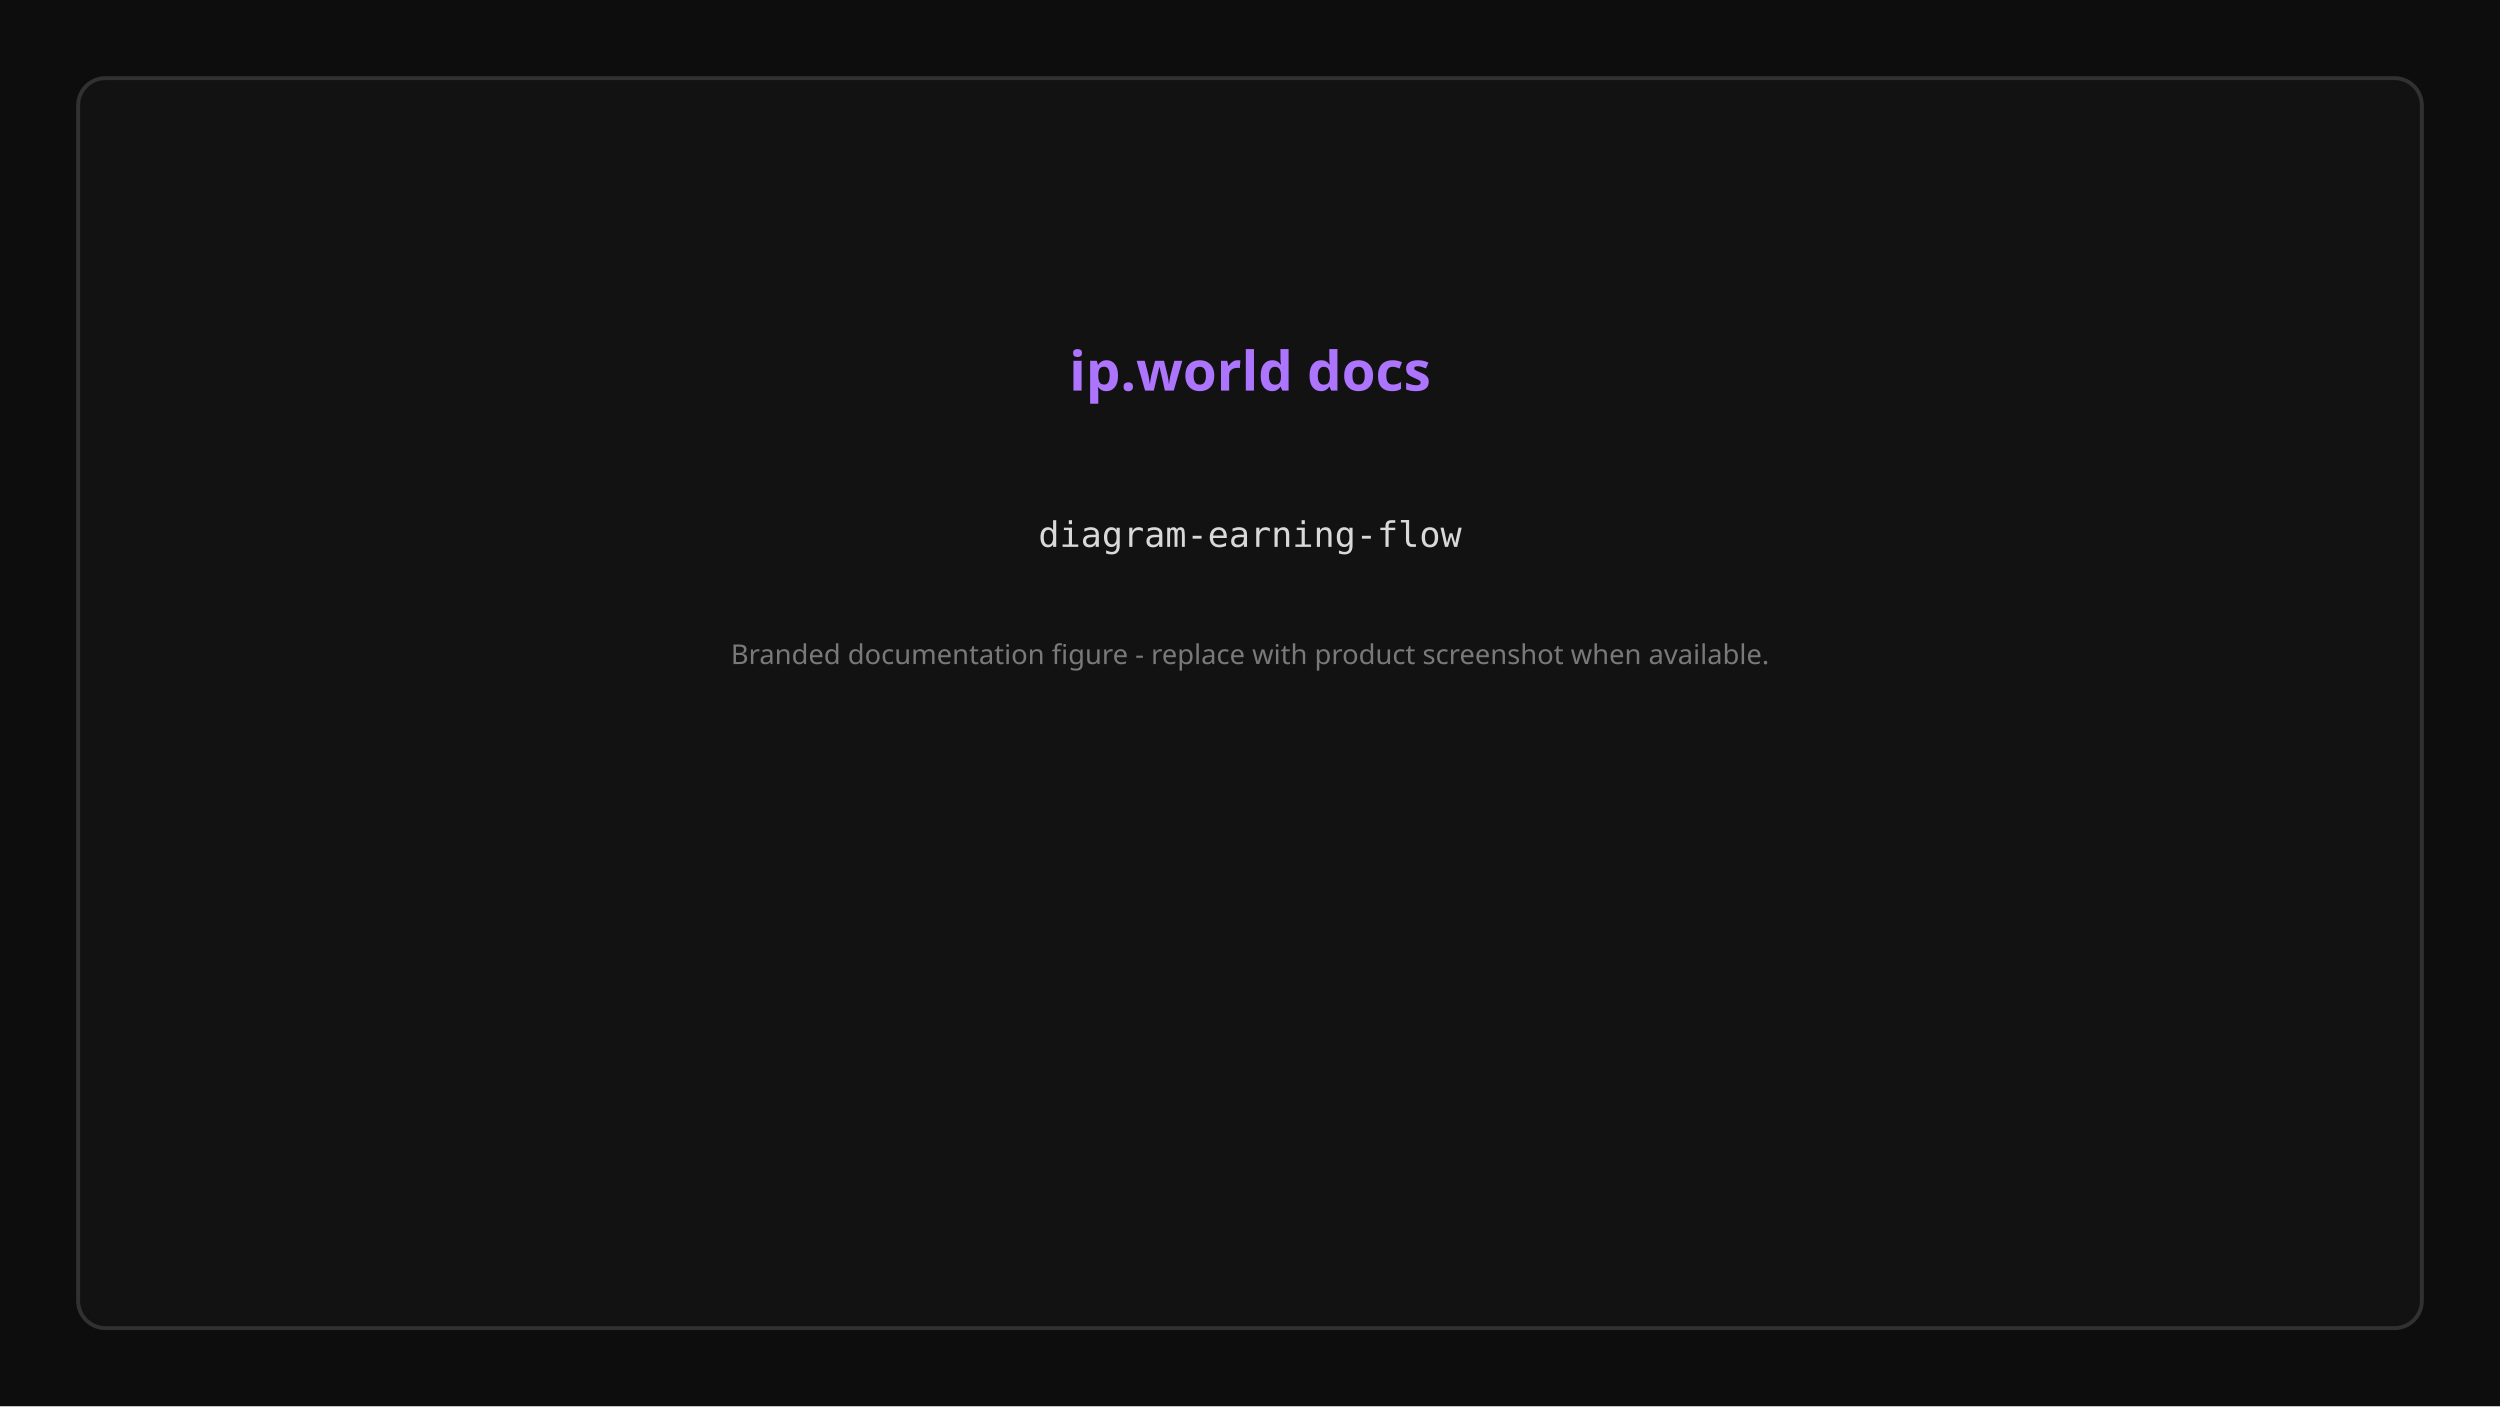
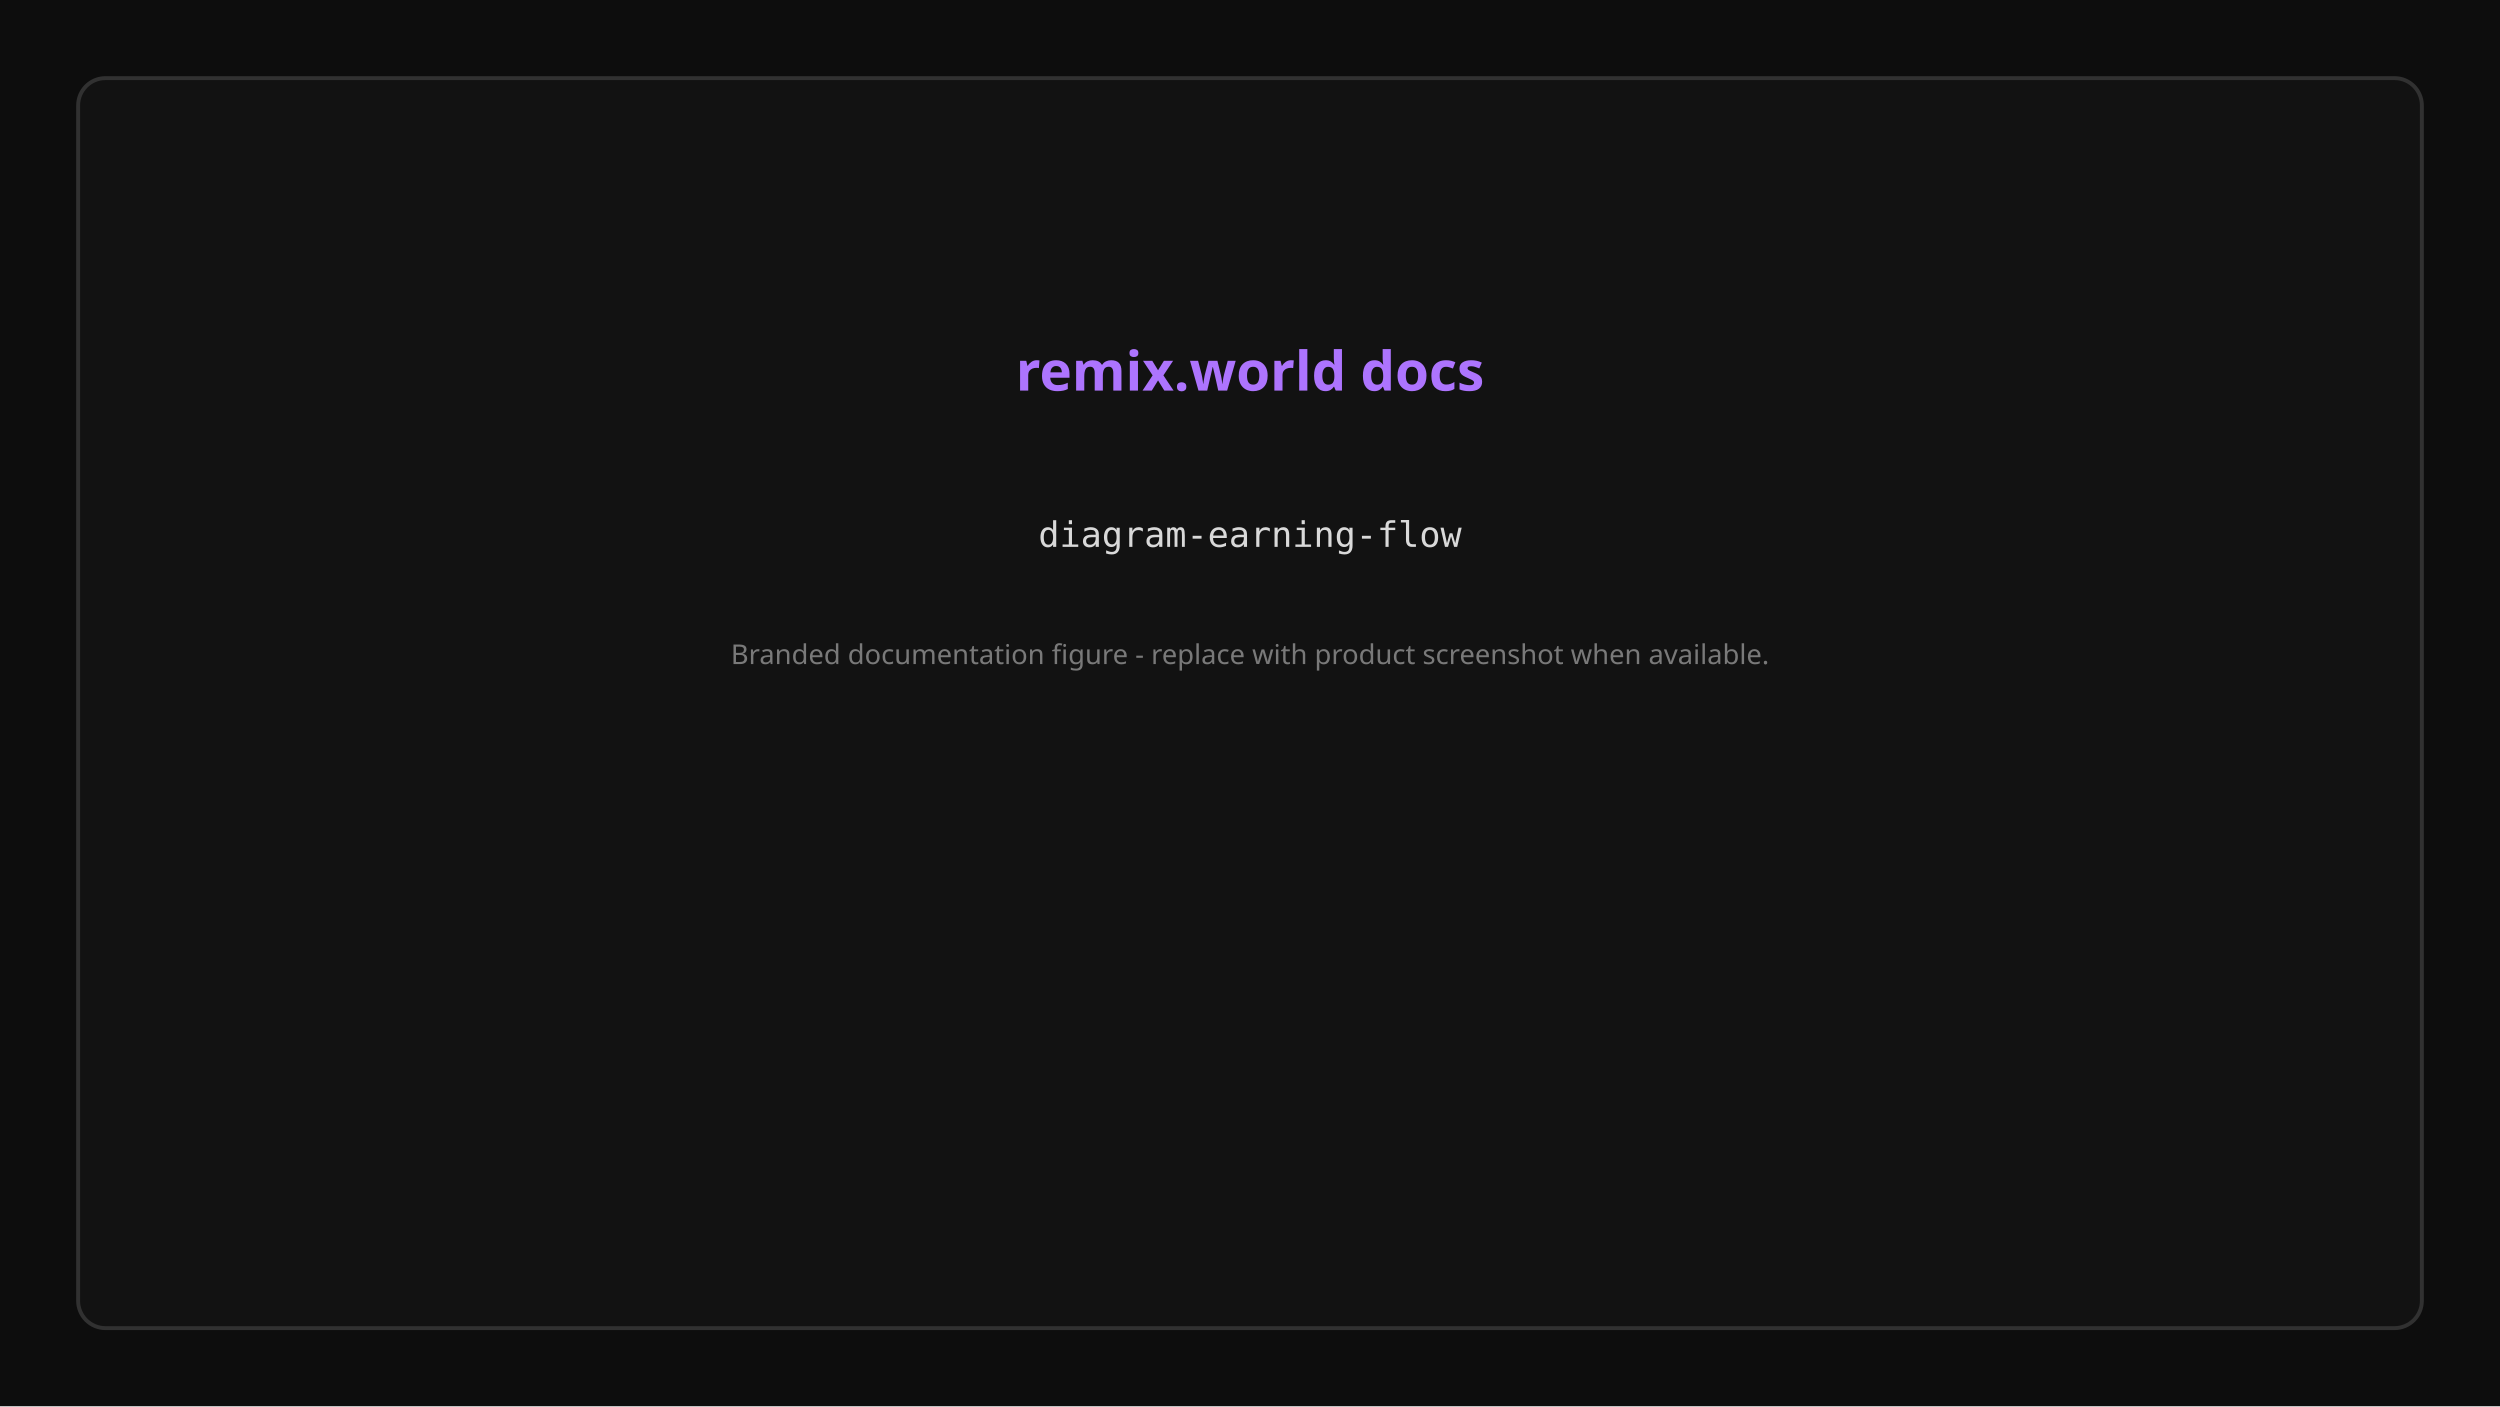
<svg xmlns="http://www.w3.org/2000/svg" width="1280" height="720" viewBox="0 0 1280 720">
  <rect width="1280" height="720" fill="#0d0d0d" />
  <rect x="40" y="40" width="1200" height="640" rx="14" fill="#121212" stroke="#313131" stroke-width="2" />
-   <text x="640" y="200" text-anchor="middle" fill="#ad74fe" font-family="ui-sans-serif,system-ui,sans-serif" font-size="28" font-weight="600">ip.world docs</text>
+   <text x="640" y="200" text-anchor="middle" fill="#ad74fe" font-family="ui-sans-serif,system-ui,sans-serif" font-size="28" font-weight="600">remix.world docs</text>
  <text id="label" x="640" y="280" text-anchor="middle" fill="#d9d9d9" font-family="ui-monospace,monospace" font-size="18">diagram-earning-flow</text>
  <text x="640" y="340" text-anchor="middle" fill="#797979" font-family="ui-sans-serif,system-ui,sans-serif" font-size="14">Branded documentation figure - replace with product screenshot when available.</text>
</svg>
